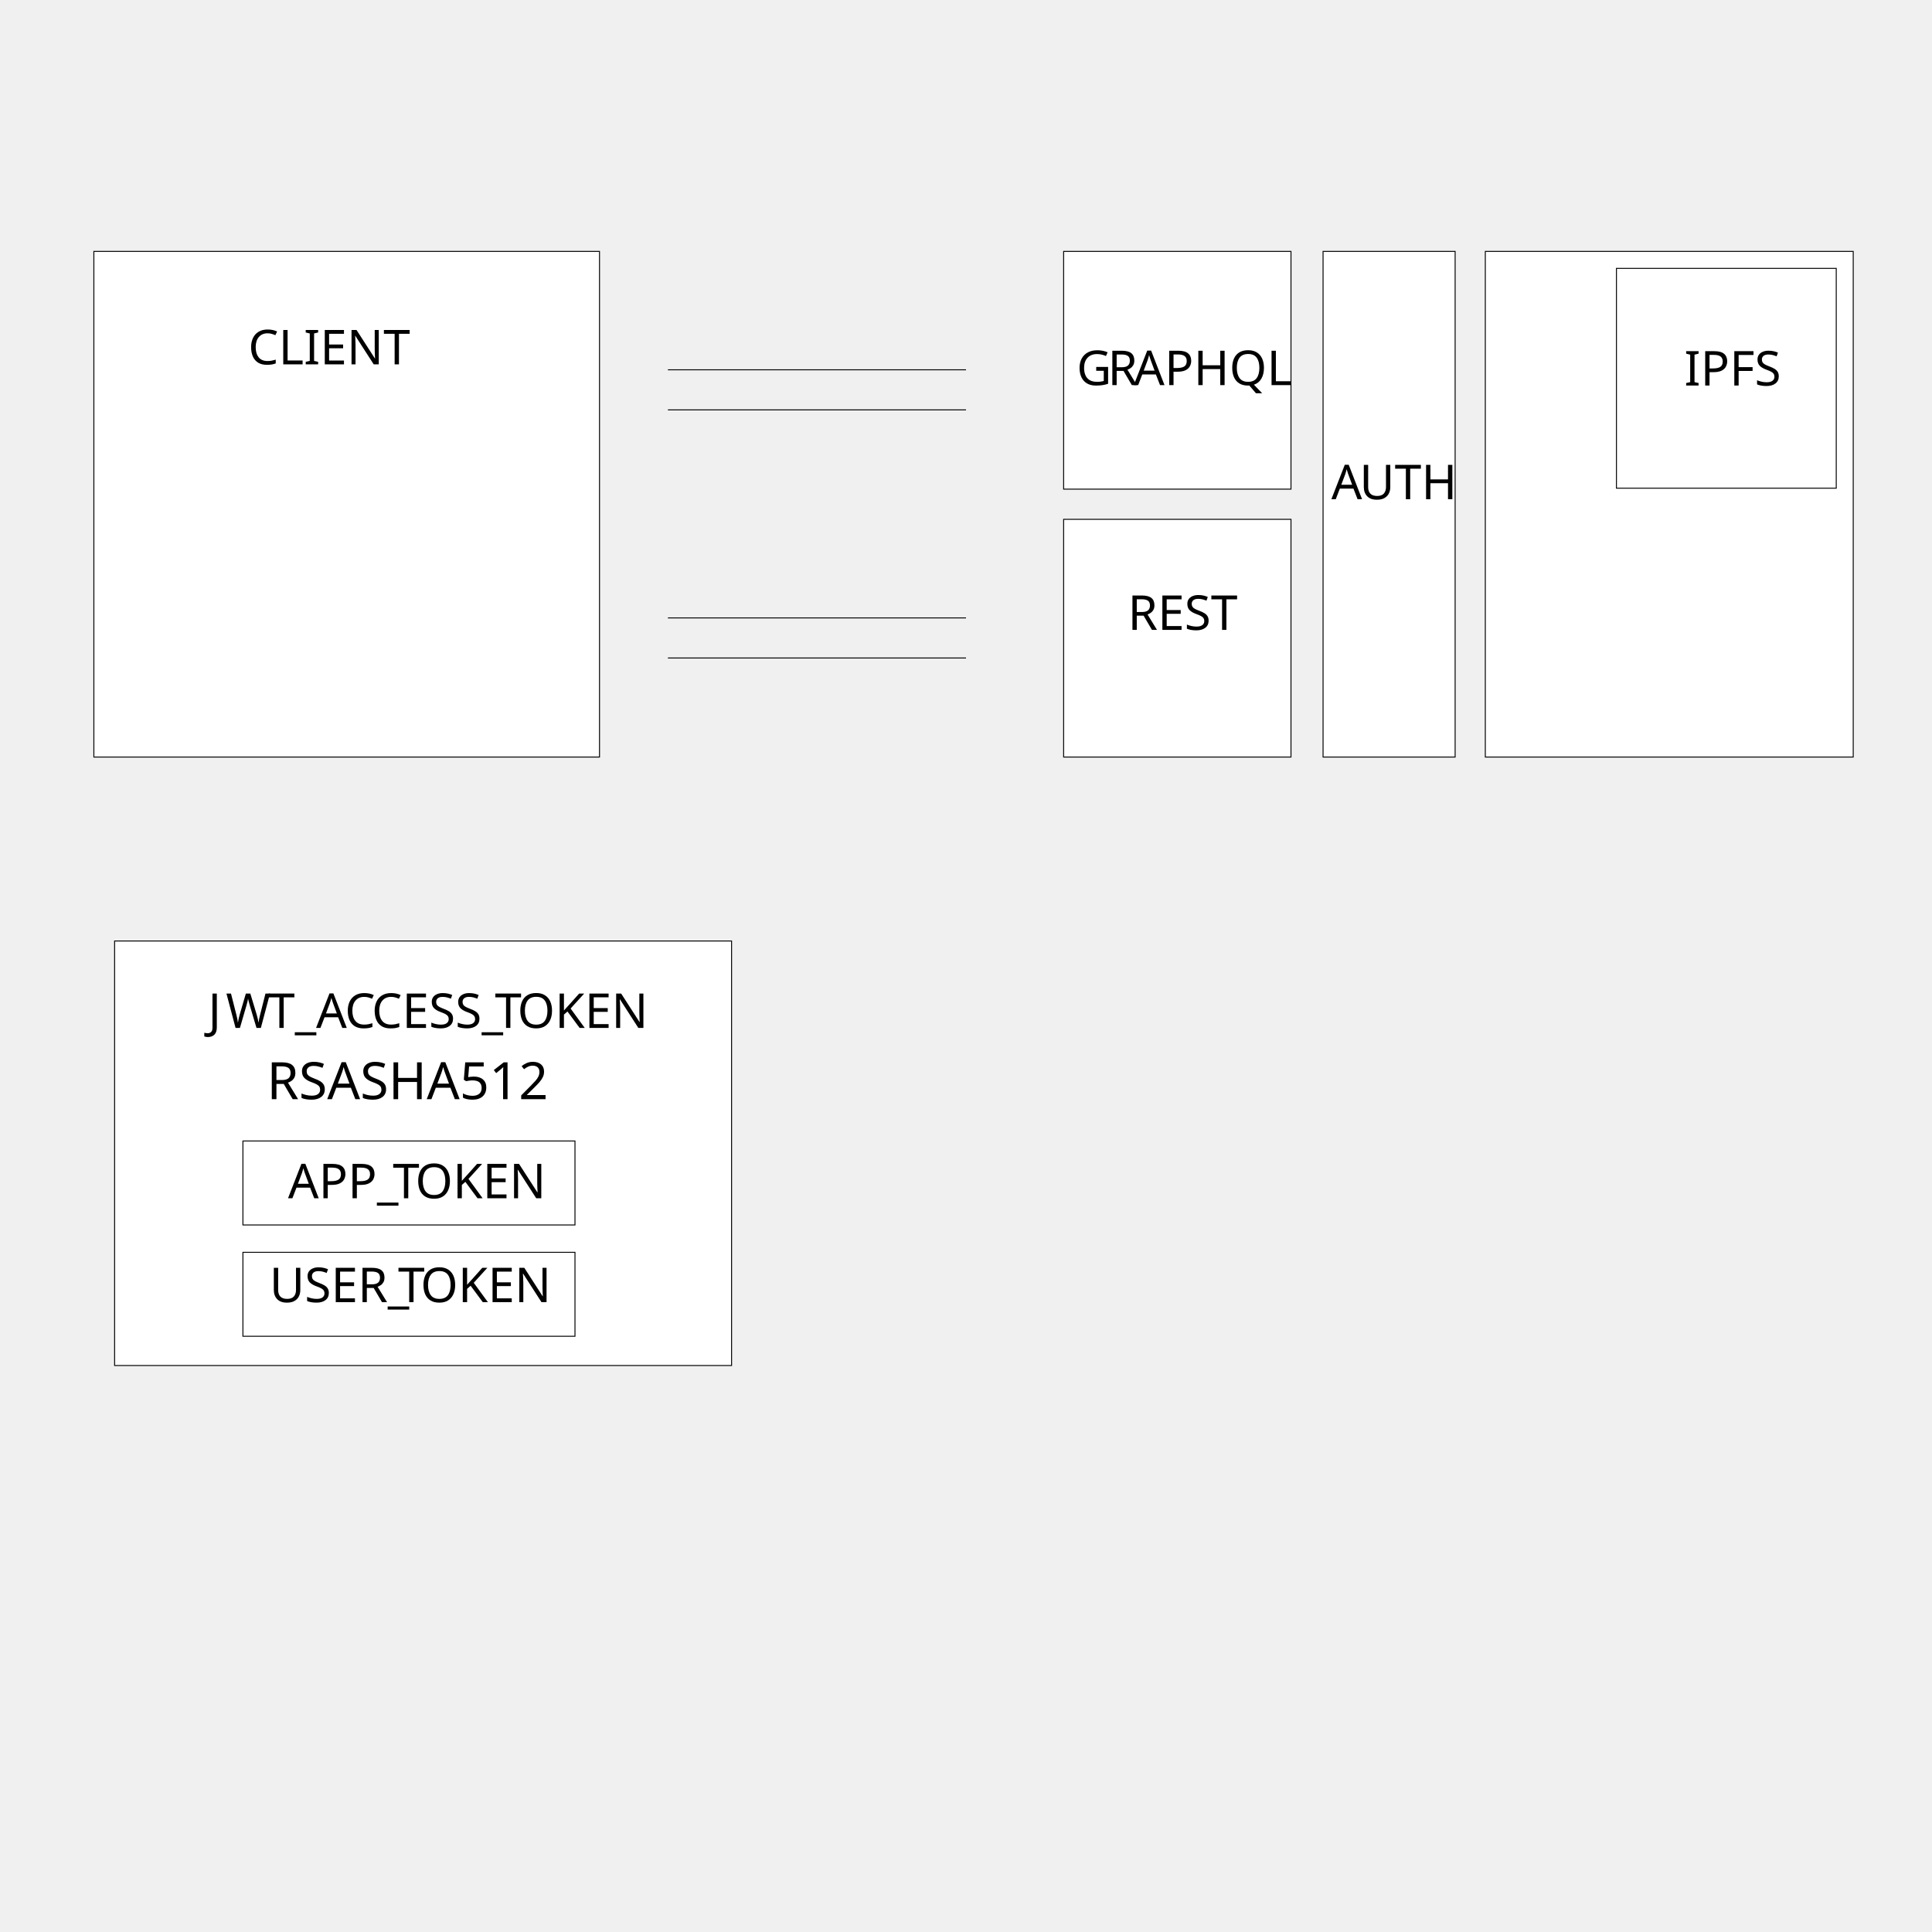
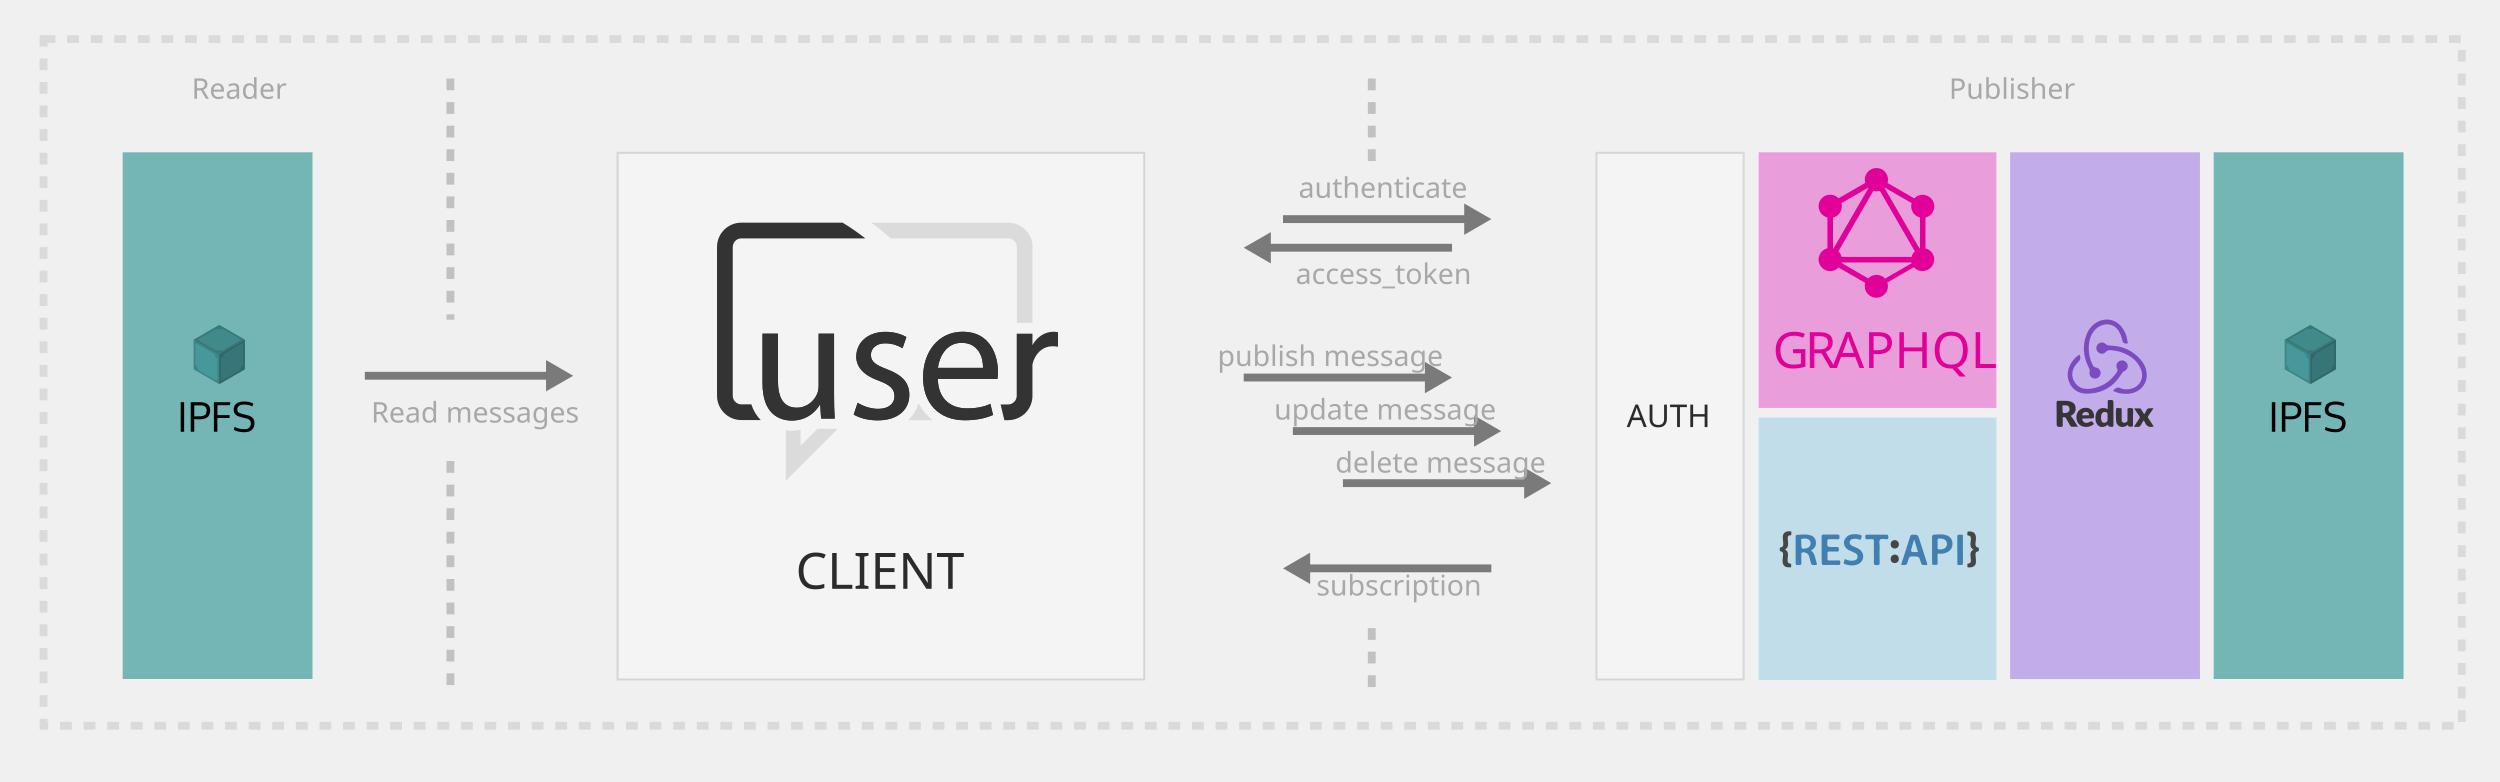
- <svg xmlns="http://www.w3.org/2000/svg" version="1.1" id="Layer_1" x="0px" y="0px" width="2048px" height="2048px" viewBox="0 0 2048 2048" style="enable-background:new 0 0 2048 2048;" xml:space="preserve">
-   <g>
-     <rect x="121.5" y="997.5" style="fill:#FFFFFF;" width="654" height="450" />
-     <path d="M775,998v449H122V998H775 M776,997H121v451h655V997L776,997z" />
-   </g>
-   <g>
-     <rect x="257.5" y="1327.5" style="fill:#FFFFFF;" width="352" height="89" />
-     <path d="M609,1328v88H258v-88H609 M610,1327H257v90h353V1327L610,1327z" />
-   </g>
-   <g>
-     <rect x="257.5" y="1209.5" style="fill:#FFFFFF;" width="352" height="89" />
-     <path d="M609,1210v88H258v-88H609 M610,1209H257v90h353V1209L610,1209z" />
-   </g>
-   <g>
-     <rect x="1574.5" y="266.5" style="fill:#FFFFFF;" width="390" height="536" />
-     <path d="M1964,267v535h-389V267H1964 M1965,266h-391v537h391V266L1965,266z" />
-   </g>
-   <g>
-     <rect x="1402.5" y="266.5" style="fill:#FFFFFF;" width="140" height="536" />
-     <path d="M1542,267v535h-139V267H1542 M1543,266h-141v537h141V266L1543,266z" />
-   </g>
-   <g>
-     <rect x="99.5" y="266.5" style="fill:#FFFFFF;" width="536" height="536" />
-     <path d="M635,267v535H100V267H635 M636,266H99v537h537V266L636,266z" />
-   </g>
-   <g>
-     <rect x="1713.5" y="284.5" style="fill:#FFFFFF;" width="233" height="233" />
-     <path d="M1946,285v232h-232V285H1946 M1947,284h-234v234h234V284L1947,284z" />
-   </g>
-   <rect x="1768.6" y="372.5" style="fill:none;" width="122.9" height="57.1" />
-   <text transform="matrix(1 0 0 1 1785.35 408.6801)" style="font-family:'MyriadPro-Regular'; font-size:51px;">IPFS</text>
-   <g>
-     <rect x="1127.5" y="550.5" style="fill:#FFFFFF;" width="241" height="252" />
-     <path d="M1368,551v251h-240V551H1368 M1369,550h-242v253h242V550L1369,550z" />
-   </g>
-   <g>
-     <rect x="1127.5" y="266.5" style="fill:#FFFFFF;" width="241" height="252" />
-     <path d="M1368,267v251h-240V267H1368 M1369,266h-242v253h242V266L1369,266z" />
-   </g>
-   <rect x="1185.6" y="631.5" style="fill:none;" width="122.9" height="57.1" />
-   <text transform="matrix(1 0 0 1 1195.491 667.6801)" style="font-family:'MyriadPro-Regular'; font-size:51px;">REST</text>
-   <rect x="179.9" y="1344.1" style="fill:none;" width="493.1" height="94.5" />
-   <text transform="matrix(1 0 0 1 285.6816 1380.343)">
-     <tspan x="0" y="0" style="font-family:'MyriadPro-Regular'; font-size:51px;">USER_</tspan>
-     <tspan x="136.2" y="0" style="font-family:'MyriadPro-Regular'; font-size:51px; letter-spacing:-1;">T</tspan>
-     <tspan x="160.1" y="0" style="font-family:'MyriadPro-Regular'; font-size:51px;">OKEN</tspan>
-   </text>
-   <rect x="257" y="1234" style="fill:none;" width="353" height="79" />
-   <text transform="matrix(1 0 0 1 305.3125 1270.209)">
-     <tspan x="0" y="0" style="font-family:'MyriadPro-Regular'; font-size:51px;">APP_</tspan>
-     <tspan x="111" y="0" style="font-family:'MyriadPro-Regular'; font-size:51px; letter-spacing:-1;">T</tspan>
-     <tspan x="134.9" y="0" style="font-family:'MyriadPro-Regular'; font-size:51px;">OKEN</tspan>
-   </text>
-   <text transform="matrix(1 0 0 1 282.8027 1165.17)" style="font-family:'MyriadPro-Regular'; font-size:54.693px;">RSASHA512</text>
-   <rect x="195.5" y="1053.4" style="fill:none;" width="499.5" height="60.6" />
-   <text transform="matrix(1 0 0 1 220.5479 1089.623)">
-     <tspan x="0" y="0" style="font-family:'MyriadPro-Regular'; font-size:51px;">J</tspan>
-     <tspan x="18.9" y="0" style="font-family:'MyriadPro-Regular'; font-size:51px; letter-spacing:1;">W</tspan>
-     <tspan x="63.7" y="0" style="font-family:'MyriadPro-Regular'; font-size:51px;">T_</tspan>
-     <tspan x="114.5" y="0" style="font-family:'MyriadPro-Regular'; font-size:51px;">A</tspan>
-     <tspan x="145" y="0" style="font-family:'MyriadPro-Regular'; font-size:51px; letter-spacing:-1;">C</tspan>
-     <tspan x="173.5" y="0" style="font-family:'MyriadPro-Regular'; font-size:51px;">CESS_</tspan>
-     <tspan x="304" y="0" style="font-family:'MyriadPro-Regular'; font-size:51px; letter-spacing:-1;">T</tspan>
-     <tspan x="327.9" y="0" style="font-family:'MyriadPro-Regular'; font-size:51px;">OKEN</tspan>
-   </text>
-   <rect x="1137" y="372" style="fill:none;" width="220" height="84" />
-   <text transform="matrix(1 0 0 1 1141.278 408.2094)">
-     <tspan x="0" y="0" style="font-family:'MyriadPro-Regular'; font-size:51px;">G</tspan>
-     <tspan x="32.9" y="0" style="font-family:'MyriadPro-Regular'; font-size:51px;">R</tspan>
-     <tspan x="60.6" y="0" style="font-family:'MyriadPro-Regular'; font-size:51px;">APHQL</tspan>
-   </text>
-   <rect x="1362" y="493" style="fill:none;" width="220" height="84" />
-   <text transform="matrix(1 0 0 1 1411.311 529.2094)">
-     <tspan x="0" y="0" style="font-family:'MyriadPro-Regular'; font-size:51px; letter-spacing:-1;">A</tspan>
-     <tspan x="29.8" y="0" style="font-family:'MyriadPro-Regular'; font-size:51px;">UTH</tspan>
-   </text>
-   <rect x="228" y="350" style="fill:none;" width="220" height="84" />
-   <text transform="matrix(1 0 0 1 263.0826 386.2094)" style="font-family:'MyriadPro-Regular'; font-size:51px;">CLIENT</text>
-   <line style="fill:none;stroke:#000000;stroke-miterlimit:10;" x1="708" y1="392" x2="1024" y2="392" />
-   <line style="fill:none;stroke:#000000;stroke-miterlimit:10;" x1="708" y1="434.5" x2="1024" y2="434.5" />
-   <line style="fill:none;stroke:#000000;stroke-miterlimit:10;" x1="708" y1="655" x2="1024" y2="655" />
-   <line style="fill:none;stroke:#000000;stroke-miterlimit:10;" x1="708" y1="697.5" x2="1024" y2="697.5" />
+ <svg xmlns="http://www.w3.org/2000/svg" version="1.1" id="Layer_1" x="0px" y="0px" width="2544.2px" height="794.9px" viewBox="0 0 2544.2 794.9" style="enable-background:new 0 0 2544.2 794.9;" xml:space="preserve">
+   <style type="text/css">
+ 	.st0{fill:#F4F4F4;stroke:#D6D6D6;stroke-miterlimit:10;}
+ 	.st1{fill:none;}
+ 	.st2{fill:#2B2B2B;}
+ 	.st3{font-family:'MyriadPro-Regular';}
+ 	.st4{font-size:32px;}
+ 	.st5{font-size:51px;}
+ 	.st6{fill:none;stroke:#7A7A7A;stroke-width:8;stroke-miterlimit:10;}
+ 	.st7{fill:#7A7A7A;}
+ 	.st8{fill:#A8A8A8;}
+ 	.st9{font-size:29px;}
+ 	.st10{fill:none;stroke:#DBDAD9;stroke-width:8;stroke-miterlimit:10;stroke-dasharray:12;}
+ 	.st11{fill:#EA9DDB;}
+ 	.st12{fill:#E10098;}
+ 	.st13{fill:#C1DDEA;}
+ 	.st14{fill:#417FB1;}
+ 	.st15{fill:#464547;}
+ 	.st16{fill:#74B5B5;}
+ 	.st17{fill:#418A8B;}
+ 	.st18{fill:#4A9EA0;}
+ 	.st19{fill-opacity:0.251;}
+ 	.st20{fill-opacity:3.921600e-02;}
+ 	.st21{fill-opacity:0.13;}
+ 	.st22{fill:#C3ACEA;}
+ 	.st23{fill:#353535;}
+ 	.st24{fill:#7D4BC1;}
+ 	.st25{fill:none;stroke:#C1C1C1;stroke-width:8;stroke-miterlimit:10;stroke-dasharray:12;}
+ 	.st26{fill:#333333;}
+ 	.st27{fill:#DBDBDB;}
+ </style>
+   <g>
+     <rect x="1624.7" y="155.5" class="st0" width="149.7" height="536" />
+     <path class="st0" d="M1773.9,156v535h-148.7V156H1773.9 M1775,155h-150.8v537H1775V155L1775,155z" />
+   </g>
+   <g>
+     <rect x="628.5" y="155.5" class="st0" width="536" height="536" />
+     <path class="st0" d="M1164,156v535H629V156H1164 M1165,155H628v537h537V155L1165,155z" />
+   </g>
+   <rect x="2267.6" y="261.5" class="st1" width="122.9" height="57.1" />
+   <rect x="1799.7" y="261" class="st1" width="220" height="84" />
+   <rect x="1861" y="382" class="st1" width="220" height="84" />
+   <g>
+     <text transform="matrix(1 0 0 1 1655.444 434.632)" class="st2 st3 st4">AUTH</text>
+   </g>
+   <rect x="757" y="239" class="st1" width="220" height="84" />
+   <text transform="matrix(1 0 0 1 809.6843 599.2175)" class="st2 st3 st5">CLIENT</text>
+   <g>
+     <g>
+       <line class="st6" x1="1328.7" y1="578.4" x2="1517.7" y2="578.4" />
+       <g>
+         <polygon class="st7" points="1333.3,594.3 1305.7,578.4 1333.3,562.4    " />
+       </g>
+     </g>
+   </g>
+   <rect x="1291" y="585.4" class="st1" width="246.7" height="32.6" />
+   <text transform="matrix(1 0 0 1 1339.58 606.0137)" class="st8 st3 st9">subscription</text>
+   <g>
+     <g>
+       <line class="st6" x1="560.4" y1="382.4" x2="371.3" y2="382.4" />
+       <g>
+         <polygon class="st7" points="555.7,366.4 583.3,382.4 555.7,398.3    " />
+       </g>
+     </g>
+   </g>
+   <rect x="346.6" y="409.4" class="st1" width="246.7" height="32.6" />
+   <text transform="matrix(1 0 0 1 377.7368 430.0138)" class="st8 st3 st9">Read messages</text>
+   <g>
+     <g>
+       <line class="st6" x1="1494.8" y1="223" x2="1305.7" y2="223" />
+       <g>
+         <polygon class="st7" points="1490.1,207.1 1517.7,223 1490.1,239    " />
+       </g>
+     </g>
+   </g>
+   <g>
+     <g>
+       <line class="st6" x1="1288.7" y1="252.1" x2="1477.7" y2="252.1" />
+       <g>
+         <polygon class="st7" points="1293.3,268.1 1265.7,252.1 1293.3,236.2    " />
+       </g>
+     </g>
+   </g>
+   <rect x="1276" y="268.4" class="st1" width="246.7" height="32.6" />
+   <text transform="matrix(1 0 0 1 1318.533 289.0138)" class="st8 st3 st9">access_token</text>
+   <rect x="1275" y="180.7" class="st1" width="246.7" height="32.6" />
+   <text transform="matrix(1 0 0 1 1321.506 201.3039)" class="st8 st3 st9">authenticate</text>
+   <rect x="1634" y="80" class="st1" width="812" height="32.6" />
+   <text transform="matrix(1 0 0 1 1983.447 100.5438)" class="st8 st3 st9">Publisher</text>
+   <rect x="113.9" y="80" class="st1" width="246.7" height="32.6" />
+   <text transform="matrix(1 0 0 1 195.0268 100.5443)" class="st8 st3 st9">Reader</text>
+   <g>
+     <g>
+       <line class="st6" x1="1454.8" y1="384.2" x2="1265.7" y2="384.2" />
+       <g>
+         <polygon class="st7" points="1450.1,368.3 1477.7,384.2 1450.1,400.2    " />
+       </g>
+     </g>
+   </g>
+   <rect x="1217" y="351.9" class="st1" width="246.7" height="32.6" />
+   <text transform="matrix(1 0 0 1 1239.016 372.4704)" class="st8 st3 st9">publish message</text>
+   <g>
+     <g>
+       <line class="st6" x1="1504.8" y1="438.7" x2="1315.7" y2="438.7" />
+       <g>
+         <polygon class="st7" points="1500.1,422.7 1527.7,438.7 1500.1,454.6    " />
+       </g>
+     </g>
+   </g>
+   <rect x="1273" y="406.3" class="st1" width="246.7" height="32.6" />
+   <text transform="matrix(1 0 0 1 1296.64 426.927)" class="st8 st3 st9">update message</text>
+   <g>
+     <g>
+       <line class="st6" x1="1555.8" y1="491.7" x2="1366.7" y2="491.7" />
+       <g>
+         <polygon class="st7" points="1551.1,475.8 1578.7,491.7 1551.1,507.7    " />
+       </g>
+     </g>
+   </g>
+   <rect x="1330" y="460.4" class="st1" width="246.7" height="32.6" />
+   <text transform="matrix(1 0 0 1 1358.918 480.9753)" class="st8 st3 st9">delete message</text>
+   <rect x="44.3" y="39.8" class="st10" width="2461" height="698.8" />
+   <g>
+     <g>
+       <rect x="1790.2" y="155.6" class="st11" width="241" height="259" />
+       <path class="st11" d="M2030.7,156.1v258h-240v-258H2030.7 M2031.7,155h-242v260.1h242V155L2031.7,155z" />
+     </g>
+     <text transform="matrix(1 0 0 1 1803.981 374.5259)" class="st12 st3 st5">G</text>
+     <text transform="matrix(1 0 0 1 1836.881 374.5259)" class="st12 st3 st5">R</text>
+     <text transform="matrix(1 0 0 1 1864.581 374.5259)" class="st12 st3 st5">APHQL</text>
+     <path class="st12" d="M1962.6,254c-1-0.6-2-1-3.1-1.2v-31.4c1.1-0.3,2.1-0.7,3.1-1.2c5.6-3.3,7.6-10.5,4.3-16.1   c-3.3-5.6-10.5-7.6-16.1-4.3c-1,0.6-1.9,1.3-2.7,2.1l-27.2-15.7c0.3-1.1,0.5-2.2,0.5-3.4c0-6.5-5.3-11.8-11.8-11.8   s-11.8,5.3-11.8,11.8c0,1.2,0.2,2.3,0.5,3.3l-27.2,15.7c-0.8-0.8-1.6-1.5-2.7-2.1c-5.6-3.2-12.9-1.3-16.1,4.3s-1.3,12.9,4.3,16.1   c1,0.6,2.1,1,3.1,1.2v31.4c-1.1,0.3-2.1,0.7-3.1,1.2c-5.6,3.3-7.6,10.5-4.3,16.1s10.4,7.6,16.1,4.3c1-0.6,1.9-1.3,2.6-2.1   l27.2,15.7c-0.3,1.1-0.5,2.2-0.5,3.3c0,6.5,5.3,11.8,11.8,11.8s11.8-5.3,11.8-11.8c0-1.3-0.2-2.5-0.6-3.7l27-15.6   c0.8,0.9,1.8,1.7,2.9,2.4c5.6,3.2,12.9,1.3,16.1-4.3C1970.2,264.5,1968.2,257.3,1962.6,254z M1874.2,261.5   c-0.3-1.1-0.7-2.1-1.2-3.1c-0.6-1-1.3-1.9-2.1-2.6l35.6-61.6c1,0.3,2.1,0.5,3.3,0.5c1.1,0,2.2-0.2,3.3-0.5l35.6,61.6   c-0.8,0.8-1.5,1.6-2.1,2.6c-0.6,1-1,2-1.2,3.1H1874.2z M1945.4,206.7c-0.8,3-0.5,6.2,1.1,9.1c1.7,2.9,4.4,4.8,7.4,5.5v31.4   c-0.2,0-0.3,0.1-0.5,0.1l-35.6-61.6c0.1-0.1,0.2-0.2,0.3-0.3L1945.4,206.7z M1901.2,191c0.1,0.1,0.2,0.2,0.3,0.3l-35.6,61.6   c-0.2,0-0.3-0.1-0.5-0.1v-31.4c3-0.7,5.7-2.7,7.4-5.5c1.7-2.9,2-6.2,1.1-9.1L1901.2,191z M1918.4,283.5c-2.2-2.4-5.3-3.8-8.7-3.8   c-3.3,0-6.3,1.4-8.5,3.6l-27.2-15.7c0-0.2,0.1-0.3,0.1-0.5h71.1c0.1,0.3,0.1,0.5,0.2,0.8L1918.4,283.5z" />
+   </g>
+   <g>
+     <g>
+       <rect x="1790.2" y="425.5" class="st13" width="241" height="266" />
+       <path class="st13" d="M2030.7,426v265h-240V426H2030.7 M2031.7,425h-242V692h242V425L2031.7,425z" />
+     </g>
+     <g id="MI9Dye_1_">
+       <g>
+         <path class="st14" d="M1843.1,560.5c2.3,1.3,3.2,3.5,3.9,5.8c0.7,2.3,1.1,4.8,1.9,7.1c0.4,1.4,0,1.5-1.2,1.6     c-4.2,0.2-4.2,0.2-5.3-3.8c-0.5-1.9-0.9-3.8-1.5-5.6c-0.9-2.6-4.3-4.1-6.9-3.3c-1,0.3-0.8,1-0.8,1.6c0,3-0.2,5.9,0,8.9     c0.2,2.2-1,2.4-2.6,2.2c-1.4-0.2-3.3,0.9-3.2-2c0.1-8.9,0.1-17.7,0-26.6c0-1.1,0-2.1,1.5-2.1c4.1-0.2,8.2-0.8,12.3,0.1     c3.5,0.8,6.1,2.6,6.7,6.3c0.7,3.8-0.6,6.8-3.9,8.9c-0.3,0.2-0.6,0.4-0.8,0.6C1843.3,560.2,1843.3,560.3,1843.1,560.5z      M1833.1,553.2c0,5.4,0.6,5.9,5.2,4.8c3.2-0.8,4.7-3,4.2-6.1c-0.5-2.8-3-4.1-7.5-3.8c-3.6,0.3-1.3,3-2,4.6     C1833.1,552.8,1833.1,553,1833.1,553.2z" />
+         <path class="st14" d="M1934.7,574.8c2.1-6.7,4.3-13.3,6.4-19.9c0.9-3,1.9-5.9,2.8-8.9c0.4-1.3,0.9-1.9,2.4-1.9     c5.4,0,5.4-0.1,7.1,5.1c2.6,7.9,5.1,15.9,7.7,23.8c0.6,1.7,0.3,2.2-1.5,2.1c-3.9-0.1-3.9,0-5.1-3.7c-1.6-5.1-1.6-5.1-7.1-5.1     c-4.4,0-4.4,0-5.6,4.3C1940.4,575.4,1940.4,575.4,1934.7,574.8z M1948,549c-0.8,2.6-1.3,4.5-1.9,6.4c-2.1,6.7-2.1,6.7,5,6.4     c0.2,0,0.4-0.1,0.8-0.2C1950.6,557.6,1949.4,553.7,1948,549z" />
+         <path class="st14" d="M1853.8,559.6c0-4.6,0-9.1,0-13.7c0-1.4,0.4-1.9,1.9-1.9c4.8,0.1,9.6,0.1,14.4,0c2-0.1,1.8,1.1,1.9,2.4     c0,1.4,0.1,2.5-1.9,2.4c-2.9-0.2-5.7,0-8.6-0.1c-1.3,0-1.7,0.4-1.8,1.7c-0.4,6.3-0.4,6.3,6,6.3c1,0,2,0.1,3,0     c2.4-0.4,2.9,0.7,2.7,2.8c-0.1,1.5-0.6,1.9-1.9,1.8c-2.6-0.1-5.2,0-7.8,0c-1.3,0-2,0.2-1.9,1.8c0.1,1.8,0.1,3.7,0,5.6     c-0.1,1.3,0.5,1.8,1.8,1.7c3.1-0.1,6.2,0.1,9.4-0.1c2.1-0.1,1.8,1.2,1.8,2.4c0,1.4,0.1,2.4-1.9,2.3c-5-0.2-10-0.1-14.9,0     c-1.6,0-2-0.5-2-2C1853.8,568.5,1853.8,564.1,1853.8,559.6z" />
+         <path class="st14" d="M1966.2,559.5c0-4.3,0.1-8.6,0-12.9c0-1.7,0.4-2.4,2.2-2.5c3.9-0.2,7.7-0.7,11.5,0.3c4.4,1.2,6.8,4,7.1,8.1     c0.3,4.5-1.8,8-5.8,9.7c-2.4,1.1-5,1.5-7.6,1.2c-1.6-0.1-1.8,0.3-1.8,1.7c0.1,2.5-0.1,5.1,0.1,7.6c0.1,1.5-0.2,2.3-2,2.2     c-4.4-0.2-3.5,0.4-3.6-3.6C1966.1,567.4,1966.2,563.5,1966.2,559.5z M1974.3,548.1c-2.2-0.6-2.7,0.7-2.5,3.1c0.2,2.1,0,4.2,0,6.3     c0,0.8,0,1.6,1.1,1.6c2.7,0.2,5.3,0.1,7.2-2.1c1.5-1.8,1.7-3.9,0.7-5.9C1979.6,548.6,1977.3,548.1,1974.3,548.1z" />
+         <path class="st14" d="M1888,543.6c1.1-0.1,2.6,0.2,4,0.5c2.9,0.7,2.9,0.8,2.1,3.7c-0.4,1.5-0.9,1.9-2.4,1.2     c-1.8-0.8-3.8-0.9-5.7-0.6c-1.8,0.3-3.3,1.1-3.6,3c-0.4,2,0.8,3.1,2.4,4c2.4,1.3,5,1.9,7.3,3.5c3.8,2.6,5.1,7.1,3.2,11.1     c-1.3,2.7-3.7,4.1-6.4,4.9c-3.7,1-7.3,0.5-11-0.6c-3-1-1-2.8-0.8-4.3c0.3-2,1.5-0.5,2.2-0.3c2.4,0.9,4.9,1.2,7.5,0.7     c1.8-0.3,3.1-1.2,3.5-3.1c0.4-1.9-0.4-3.4-2-4.3c-2.3-1.2-4.8-2.1-7.1-3.3c-5.1-2.9-6.2-8.8-2.4-12.8     C1881.1,544.3,1884.2,543.5,1888,543.6z" />
+         <path class="st14" d="M1907,561.9c0-3.6-0.1-7.2,0-10.9c0.1-2-0.6-2.5-2.4-2.3c-1.2,0.1-2.5-0.1-3.8,0.1     c-2.2,0.3-2.7-0.7-2.6-2.7c0.1-1.5,0.3-2,2-2c6.5,0.1,13,0.1,19.5,0c1.9,0,2,0.8,2,2.2c0,1.4,0.2,2.6-2,2.5c-2.2-0.1-5-1-6.3,0.4     c-1.5,1.5-0.5,4.3-0.5,6.6c-0.1,5.6-0.2,11.1,0,16.7c0.1,2.5-0.9,2.7-2.9,2.6c-1.8-0.1-3.2,0.2-3-2.5     C1907.2,569,1907,565.4,1907,561.9z" />
+         <path class="st15" d="M2008.3,559.1c-2.8-1.1-3.1-3.5-3-6c0.1-1.3,0.3-2.5,0.4-3.8c0.1-2.1,0.2-4-2.8-4.4c-1.5-0.2-0.5-2-0.7-3     c-0.2-1,0.6-0.9,1.3-1c4.9-0.4,7.5,2,7.4,6.9c0,1.8-0.3,3.7-0.5,5.5c-0.1,1.8,0.2,3.5,2.3,3.8c1.3,0.2,1.2,1,1.1,1.8     c-0.1,0.8,0.5,2-0.9,2.2c-2.5,0.5-2.6,2.3-2.4,4.2c0.2,2,0.4,4,0.4,6c0.2,5.3-4,6.4-7.9,6.1c-1.1-0.1-0.9-0.9-0.8-1.5     c0.2-0.8-0.8-2.2,0.9-2.4c2.6-0.3,2.8-2,2.6-4c-0.1-1.1-0.2-2.2-0.3-3.3C2005,562.7,2005.5,561.4,2008.3,559.1z" />
+         <path class="st15" d="M1816.5,559.2c2.9,1.5,3.3,3.8,3.1,6.2c-0.1,1.5-0.4,3-0.4,4.5c-0.1,1.8,0.2,3.4,2.5,3.6     c1.9,0.3,0.9,1.8,1.1,2.8c0.3,1.4-0.9,1.1-1.7,1.1c-4.9,0.1-7.2-2.1-7-7c0-1.5,0.2-3,0.4-4.5c0.3-2.2,0.4-4.3-2.5-4.9     c-1.3-0.3-0.6-1.5-0.7-2.4c-0.1-0.8-0.1-1.4,1.1-1.6c2.2-0.3,2.5-2,2.4-3.8c-0.2-2.2-0.4-4.4-0.5-6.6c0-4.9,3.9-6.3,7.9-5.9     c1.4,0.1,0.7,1.3,0.7,2c0,0.7,0.7,2-1,2.1c-2.2,0-2.6,1.5-2.6,3.3c0.1,1.5,0.3,3,0.4,4.5C1819.8,555.4,1819.4,557.7,1816.5,559.2     z" />
+         <path class="st14" d="M1991.9,559.6c0-4.5,0.1-8.9,0-13.4c0-1.6,0.4-2.2,2.1-2.1c4.4,0.2,3.6-0.5,3.6,3.6     c0.1,8.4-0.1,16.8,0.1,25.2c0,2.3-1.1,2.2-2.6,2.1c-1.4-0.1-3.3,0.8-3.2-2C1992.1,568.5,1991.9,564,1991.9,559.6z" />
+         <path class="st15" d="M1924.1,553.7c0.1-2.5,2-4.2,4.5-4c2.3,0.2,3.9,2,3.9,4.4c-0.1,2.5-1.9,4.2-4.4,4.1     C1925.6,558.1,1924,556.3,1924.1,553.7z" />
+         <path class="st15" d="M1928.2,573c-2.6,0-4.2-1.7-4.1-4.3c0-2.5,1.9-4.3,4.3-4.3c2.4,0.1,4.1,2,4,4.5     C1932.4,571.4,1930.7,573,1928.2,573z" />
+       </g>
+     </g>
+   </g>
+   <g>
+     <g>
+       <g>
+         <rect x="2253.3" y="156.2" class="st16" width="192.3" height="533.7" />
+         <path class="st16" d="M2445.2,157.3v531.4h-191.5V157.3H2445.2 M2446,155h-193.2v536H2446V155L2446,155z" />
+       </g>
+     </g>
+     <g>
+       <g transform="translate(-50.017 -515.51)">
+         <path class="st17" d="M2375.1,891.4l26.1,15.1l26.1-15.1v-30.2l-26.1-15.1l-26.1,15.1V891.4z" />
+         <path class="st18" d="M2398.6,849.8l-18.9,10.9c0,0.3,0,0.7,0,1l18.9,10.9c1.6-1.2,3.8-1.2,5.4,0l18.9-10.9c0-0.3,0-0.7,0-1     l-18.9-10.9C2402.3,851,2400.2,851,2398.6,849.8L2398.6,849.8z M2424.7,864.8l-19,11.1c0.2,2-0.9,3.9-2.7,4.7l0,21.7     c0.3,0.1,0.6,0.3,0.9,0.5l18.9-10.9c-0.2-2,0.9-3.9,2.7-4.7v-21.9C2425.2,865.1,2425,865,2424.7,864.8L2424.7,864.8z      M2377.8,864.9c-0.3,0.2-0.6,0.4-0.9,0.5v21.9c1.8,0.8,2.9,2.7,2.7,4.7l18.9,10.9c0.3-0.2,0.6-0.4,0.9-0.5v-21.9     c-1.8-0.8-2.9-2.7-2.7-4.7L2377.8,864.9L2377.8,864.9z" />
+       </g>
+       <g transform="translate(0 -196.66)">
+         <path class="st19" d="M2351.2,587.6l26.1-15.1v-30.2l-26.1,15.1V587.6z" />
+         <path class="st20" d="M2351.2,587.6v-30.2l-26.1-15.1v30.2L2351.2,587.6z" />
+         <path class="st21" d="M2325.1,542.4l26.1,15.1l26.1-15.1l-26.1-15.1C2351.2,527.3,2325.1,542.4,2325.1,542.4z" />
+       </g>
+       <g transform="translate(-933.71 -584.21)">
+         <g>
+           <path d="M3249.2,993.5h-3.5v30.1h3.5V993.5z" />
+           <path d="M3264.7,1007.9c-1.4,0-5.2,0-5.2,0v-11.2h6.2c3.7,0,6.4,1.4,6.4,5C3272.1,1004.7,3271.6,1007.9,3264.7,1007.9z       M3259.5,1023.6v-12.9c1.5,0.1,3.7,0.3,4.9,0.3c8.9,0,11.3-3.8,11.3-9.4c0-5.8-4.4-8.1-10.1-8.1h-9.7v30.1H3259.5z" />
+           <path d="M3295.5,1006.7h-12.4v-10.1h12.8l0.3-3.1h-16.7v30.1h3.5v-14h12.4V1006.7L3295.5,1006.7z" />
+           <path d="M3300.5,1018.7c2.7,1.3,6.1,2.3,10,2.3c4.3,0,6.6-1.9,6.6-6c0-2.4-1-4.1-4.8-5l-5.9-1.5c-4.2-1-6.8-3.3-6.8-7.3      c0-5.9,4.4-8.4,11-8.4c3.7,0,7,0.9,9,2.2l-1,2.8c-1.6-0.9-4.8-1.9-8-1.9c-4.8,0-7.3,1.6-7.3,5.1c0,2.3,1.6,3.6,4.5,4.3l5.6,1.4      c4.5,1.1,7.4,3.3,7.4,8.2c0,6.3-4.2,9.2-10.3,9.2c-5.2,0-9-1.4-10.8-2.5L3300.5,1018.7L3300.5,1018.7z" />
+         </g>
+       </g>
+     </g>
+   </g>
+   <g>
+     <g>
+       <g>
+         <rect x="125.2" y="156.2" class="st16" width="192.3" height="533.7" />
+         <path class="st16" d="M317.1,157.3v531.4H125.6V157.3H317.1 M317.9,155H124.8v536h193.2V155L317.9,155z" />
+       </g>
+     </g>
+     <g>
+       <g transform="translate(-50.017 -515.51)">
+         <path class="st17" d="M247.1,891.4l26.1,15.1l26.1-15.1v-30.2l-26.1-15.1l-26.1,15.1V891.4z" />
+         <path class="st18" d="M270.5,849.8l-18.9,10.9c0,0.3,0,0.7,0,1l18.9,10.9c1.6-1.2,3.8-1.2,5.4,0l18.9-10.9c0-0.3,0-0.7,0-1     l-18.9-10.9C274.2,851,272.1,851,270.5,849.8L270.5,849.8z M296.6,864.8l-19,11.1c0.2,2-0.9,3.9-2.7,4.7l0,21.7     c0.3,0.1,0.6,0.3,0.9,0.5l18.9-10.9c-0.2-2,0.9-3.9,2.7-4.7v-21.9C297.2,865.1,296.9,865,296.6,864.8L296.6,864.8z M249.7,864.9     c-0.3,0.2-0.6,0.4-0.9,0.5v21.9c1.8,0.8,2.9,2.7,2.7,4.7l18.9,10.9c0.3-0.2,0.6-0.4,0.9-0.5v-21.9c-1.8-0.8-2.9-2.7-2.7-4.7     L249.7,864.9L249.7,864.9z" />
+       </g>
+       <g transform="translate(0 -196.66)">
+         <path class="st19" d="M223.1,587.6l26.1-15.1v-30.2l-26.1,15.1V587.6z" />
+         <path class="st20" d="M223.1,587.6v-30.2L197,542.4v30.2L223.1,587.6z" />
+         <path class="st21" d="M197,542.4l26.1,15.1l26.1-15.1l-26.1-15.1C223.1,527.3,197,542.4,197,542.4z" />
+       </g>
+       <g transform="translate(-933.71 -584.21)">
+         <g>
+           <path d="M1121.1,993.5h-3.5v30.1h3.5V993.5z" />
+           <path d="M1136.6,1007.9c-1.4,0-5.2,0-5.2,0v-11.2h6.2c3.7,0,6.4,1.4,6.4,5C1144,1004.7,1143.5,1007.9,1136.6,1007.9z       M1131.4,1023.6v-12.9c1.5,0.1,3.7,0.3,4.9,0.3c8.9,0,11.3-3.8,11.3-9.4c0-5.8-4.4-8.1-10.1-8.1h-9.7v30.1H1131.4z" />
+           <path d="M1167.4,1006.7H1155v-10.1h12.8l0.3-3.1h-16.7v30.1h3.5v-14h12.4L1167.4,1006.7L1167.4,1006.7z" />
+           <path d="M1172.4,1018.7c2.7,1.3,6.1,2.3,10,2.3c4.3,0,6.6-1.9,6.6-6c0-2.4-1-4.1-4.8-5l-5.9-1.5c-4.2-1-6.8-3.3-6.8-7.3      c0-5.9,4.4-8.4,11-8.4c3.7,0,7,0.9,9,2.2l-1,2.8c-1.6-0.9-4.8-1.9-8-1.9c-4.8,0-7.3,1.6-7.3,5.1c0,2.3,1.6,3.6,4.5,4.3l5.6,1.4      c4.5,1.1,7.4,3.3,7.4,8.2c0,6.3-4.2,9.2-10.3,9.2c-5.2,0-9-1.4-10.8-2.5L1172.4,1018.7L1172.4,1018.7z" />
+         </g>
+       </g>
+     </g>
+   </g>
+   <g>
+     <g>
+       <rect x="2046.1" y="156.2" class="st22" width="192.3" height="533.7" />
+       <path class="st22" d="M2238,157.3v531.4h-191.5V157.3H2238 M2238.9,155h-193.2v536h193.2V155L2238.9,155z" />
+     </g>
+     <g id="QAdjX4.tif">
+       <g>
+         <path class="st23" d="M2107.3,423.2c3.1,3.2,4.7,7.2,7.4,11.1c-2.3,0-4.3,0.1-6.3,0c-0.9,0-1.4-0.8-1.8-1.5     c-1.2-2.1-2.4-4.2-3.6-6.3c-0.3-0.4-0.5-0.9-0.8-1.3c-0.7-0.8-1.6-0.8-2.5-0.6c-1.1,0.2-0.5,1.1-0.5,1.7c-0.1,2.2-0.1,4.5,0,6.7     c0,1.1-0.4,1.3-1.4,1.4c-4.8,0.1-4.8,0.1-4.8-4.7c0-6.6,0.1-13.2-0.1-19.8c0-1.8,0.5-2.1,2.1-2c2.4,0.1,4.7,0,7.1,0     c1.4,0,2.8,0.1,4.2,0.5c3.1,0.8,5.4,2.5,5.9,5.8c0.5,3.5-0.5,6.4-3.7,8.3C2108.1,422.7,2107.7,422.9,2107.3,423.2z M2099,416.2     c0,4.5,0,4.5,3.6,4c2.4-0.3,3.8-2.1,3.5-4.4c-0.2-2.5-2-3.6-5.9-3.3c-2.7,0.2-0.6,2.3-1.3,3.3C2099,415.9,2099,416,2099,416.2z" />
+         <path class="st23" d="M2145.3,432.1c-6.9,5.5-12.5,1-12.8-5.7c-0.1-1.5-0.1-2.9,0.3-4.4c1.3-6,6.2-8.3,12.2-5.7     c0-2.7,0-5.2,0-7.8c0-1,0.2-1.4,1.4-1.4c4.4-0.1,4.4-0.1,4.4,4.2c0,7.1,0,14.2,0,21.4c0,1.3-0.3,1.8-1.7,1.7     C2147.3,434.2,2145.5,434.7,2145.3,432.1z M2144.8,424.6c0-0.9-0.1-1.8,0-2.7c0.2-1.8-0.8-2.4-2.3-2.6c-1.8-0.3-3.1,0.5-3.8,2.2     c-0.7,2-0.7,4.1-0.2,6.2c0.4,2,1.5,2.7,3.4,2.5c2-0.3,2.9-1.3,2.9-3.3C2144.8,426.1,2144.8,425.3,2144.8,424.6z" />
+         <path class="st23" d="M2170.7,424.9c0,2.5-0.1,5,0,7.4c0.1,1.7-0.5,2.1-2,1.9c-1.2-0.1-2.6,0.4-3.1-1.4c-0.2-0.6-0.6-0.2-0.9,0     c-0.7,0.6-1.5,1-2.3,1.3c-4.5,1.5-8.6-1.1-8.9-5.9c-0.2-3.9-0.4-7.9,0-11.8c0.3-2.3,2.7-0.7,4.1-1c0.8-0.2,1.6-0.1,1.6,1.2     c-0.1,3.4,0,6.9,0,10.3c0,1.2,0,2.4,1.2,3c1.3,0.7,2.5,0.2,3.7-0.4c0.9-0.5,1-1.2,1-2.1c0-3.6,0-7.1,0-10.7     c0-1.1,0.3-1.4,1.4-1.4c4.4-0.1,4.4-0.1,4.4,4.2C2170.7,421.4,2170.7,423.2,2170.7,424.9z" />
+         <path class="st23" d="M2124.8,425.9c-1.6,0-3.2,0-4.8,0c-0.9,0-1.1,0.3-0.9,1.1c0.5,2.3,2.6,3.7,5.1,3.3c1.1-0.2,2.1-0.7,3-1.2     c1.9-1,2.5,0.6,3.3,1.6c0.9,1.2-0.5,1.5-1.1,1.9c-3.5,2.5-9.2,2.5-12.5,0.1c-3.2-2.3-4.6-7.2-3.3-11.4c1.4-4.4,5.8-6.9,10.6-6.2     c4.3,0.7,6.9,4,6.9,8.6c0,1.5-0.5,2.2-2.1,2.1C2127.7,425.8,2126.3,425.9,2124.8,425.9z M2122.5,422.6c0.4,0,0.8,0.1,1.1,0     c0.8-0.2,2,0.6,2.3-0.5c0.2-1.2-0.6-2.2-1.8-2.6c-1.6-0.6-3-0.4-4.2,0.9c-0.5,0.6-1.1,1.3-0.8,2c0.3,0.6,1.1,0.2,1.7,0.3     C2121.5,422.6,2122,422.6,2122.5,422.6z" />
+         <path class="st23" d="M2191.8,434c-4.7,1.4-7.5-0.2-9.1-4.4c-0.2-0.6-0.6-1.1-1.1-1.8c-0.9,1.5-1.9,2.9-2.7,4.5     c-0.8,1.7-2,2.3-3.8,2.1c-1-0.1-2.1,0-3.5,0c1.8-2.8,3.4-5.4,5.2-7.9c1-1.3,1-2.3,0-3.6c-1.7-2.2-3.1-4.6-4.9-7.3     c2.1,0,3.9,0,5.8,0c0.8,0,1.1,0.6,1.4,1.1c1,1.6,1.9,3.1,3,4.9c0.9-1.5,1.8-2.8,2.4-4.2c0.7-1.5,1.7-2,3.3-1.9     c1.1,0.1,2.3,0,3.8,0c-1.9,2.7-3.5,5.2-5.3,7.7c-0.6,0.9-0.6,1.5,0,2.3C2188.2,428.3,2190,431.1,2191.8,434z" />
+         <path class="st24" d="M2125.7,354.4c-0.1,6,1.3,11.6,4,17c0.7,1.4,1.5,2.3,3.3,2.6c3.5,0.7,5.3,3.6,4.6,6.9     c-0.6,2.9-3.6,4.8-6.6,4.3c-3.1-0.6-5.1-3.3-4.4-6.7c0.4-1.9-0.3-3.3-1.1-4.8c-5.4-10.8-6.5-21.8-2.1-33.2     c4-10.5,14.1-16.8,24-15c7,1.3,11.6,5.8,14.7,11.9c1.5,2.9,2.5,5.9,2.8,9.1c0.1,1.1,1.4,3-0.4,3.1c-1.4,0.1-3.8,0.1-4.4-2.4     c-0.5-2.1-1-4.2-1.8-6.1c-2-4.8-4.8-8.9-10.1-10.5c-5.9-1.8-13.5,1.1-17.4,6.6C2127.3,341.8,2125.7,347.4,2125.7,354.4z" />
+         <path class="st24" d="M2116.1,360.8c1.8,3.2,1.3,5.3-1.2,7.7c-6.8,6.6-7.8,14.7-3.1,21.2c4.6,6.3,11.4,6.8,18.1,5.5     c10.3-2,18.4-7.6,24.2-16.3c0.9-1.3,1.1-2.5,0.3-4.1c-1.5-3-0.1-6.2,2.8-7.5c2.8-1.3,6-0.2,7.5,2.6c1.5,2.8,0.5,6.1-2.6,7.6     c-1.6,0.8-2.4,1.9-3.3,3.3c-7.5,12.4-18.7,19.1-33.2,19.8c-7.7,0.4-14.7-2.2-18.7-9.3c-4.1-7.4-3.3-14.9,1-22     C2110,365.9,2112.7,363.2,2116.1,360.8z" />
+         <path class="st24" d="M2150.3,397.7c2.3-2.4,4.2-4.3,7.8-2.6c2.6,1.2,5.7,1.3,8.6,0.9c10.4-1.3,16-10.8,12-20.4     c-4.2-9.9-12.5-15-22.4-17.9c-2.6-0.7-5.3-1-8-1.3c-2.1-0.3-3.8,0-5.4,1.9c-2.1,2.4-5.5,2.2-7.8,0c-2.2-2.1-2.3-5.6-0.3-7.8     c2-2.3,5.6-2.7,7.8-0.6c1.6,1.6,3.2,1.7,5.2,1.8c12.6,0.4,23,5.1,31.1,14.8c3.2,3.8,5.2,8.1,5.7,13.1c1.2,10.8-6.4,19.7-18,21.1     C2161.1,401.2,2155.6,400.4,2150.3,397.7z" />
+       </g>
+     </g>
+   </g>
+   <line class="st25" x1="458.4" y1="79.9" x2="458.4" y2="325.4" />
+   <line class="st25" x1="458.4" y1="469.2" x2="458.4" y2="704.7" />
+   <line class="st25" x1="1396" y1="79.9" x2="1396" y2="175.4" />
+   <line class="st25" x1="1396" y1="639.2" x2="1396" y2="704.7" />
+   <g>
+     <path class="st26" d="M848.8,402.4c0,8.9,0.2,16.8,0.7,23.6h-13.9l-0.9-14.1h-0.4c-4.1,7-13.2,16.1-28.5,16.1   c-13.6,0-29.8-7.5-29.8-37.8v-50.6h15.7v47.8c0,16.4,5,27.5,19.3,27.5c10.5,0,17.8-7.3,20.7-14.3c0.9-2.3,1.4-5.2,1.4-8v-53h15.7   V402.4L848.8,402.4z" />
+     <path class="st27" d="M814.7,453.6v-16.3c-3.2,0.7-5.5,1.1-8.9,1.1c-2.1,0-4.1-0.1-6.1-0.4v12.6v38.6l27.3-27.3l23-23l2.5-2.5   h-20.6L814.7,453.6z" />
+     <path class="st26" d="M848.8,402.4c0,8.9,0.2,16.8,0.7,23.6h-13.9l-0.9-14.1h-0.4c-4.1,7-13.2,16.1-28.5,16.1   c-13.6,0-29.8-7.5-29.8-37.8v-50.6h15.7v47.8c0,16.4,5,27.5,19.3,27.5c10.5,0,17.8-7.3,20.7-14.3c0.9-2.3,1.4-5.2,1.4-8v-53h15.7   V402.4L848.8,402.4z" />
+     <path class="st26" d="M872.8,409.9c4.6,3,12.9,6.2,20.7,6.2c11.4,0,16.8-5.7,16.8-12.8c0-7.5-4.5-11.6-16.1-15.9   c-15.5-5.5-22.8-14.1-22.8-24.4c0-13.9,11.2-25.3,29.8-25.3c8.7,0,16.4,2.5,21.2,5.3l-3.9,11.4c-3.4-2.1-9.6-5-17.7-5   c-9.3,0-14.5,5.4-14.5,11.8c0,7.1,5.2,10.3,16.4,14.6c15,5.7,22.7,13.2,22.7,26.1c0,15.2-11.8,25.9-32.3,25.9   c-9.5,0-18.2-2.3-24.3-5.9L872.8,409.9z" />
+     <path class="st26" d="M872.8,409.9c4.6,3,12.9,6.2,20.7,6.2c11.4,0,16.8-5.7,16.8-12.8c0-7.5-4.5-11.6-16.1-15.9   c-15.5-5.5-22.8-14.1-22.8-24.4c0-13.9,11.2-25.3,29.8-25.3c8.7,0,16.4,2.5,21.2,5.3l-3.9,11.4c-3.4-2.1-9.6-5-17.7-5   c-9.3,0-14.5,5.4-14.5,11.8c0,7.1,5.2,10.3,16.4,14.6c15,5.7,22.7,13.2,22.7,26.1c0,15.2-11.8,25.9-32.3,25.9   c-9.5,0-18.2-2.3-24.3-5.9L872.8,409.9z" />
+     <path class="st26" d="M954.4,385.6c0.4,21.2,13.9,30,29.6,30c11.2,0,18-2,23.9-4.5l2.7,11.2c-5.5,2.5-15,5.4-28.7,5.4   c-26.6,0-42.5-17.5-42.5-43.5s15.3-46.6,40.5-46.6c28.2,0,35.7,24.8,35.7,40.7c0,3.2-0.4,5.7-0.5,7.3H954.4z M1000.4,374.4   c0.2-10-4.1-25.5-21.8-25.5c-15.9,0-22.8,14.6-24.1,25.5H1000.4z" />
+     <path class="st26" d="M954.4,385.6c0.4,21.2,13.9,30,29.6,30c11.2,0,18-2,23.9-4.5l2.7,11.2c-5.5,2.5-15,5.4-28.7,5.4   c-26.6,0-42.5-17.5-42.5-43.5s15.3-46.6,40.5-46.6c28.2,0,35.7,24.8,35.7,40.7c0,3.2-0.4,5.7-0.5,7.3H954.4z M1000.4,374.4   c0.2-10-4.1-25.5-21.8-25.5c-15.9,0-22.8,14.6-24.1,25.5H1000.4z" />
+     <path class="st27" d="M935.6,411.6h-1.5c-1.7,6.3-5.2,11.8-10.1,16h25.1C943.5,423.4,939,418,935.6,411.6z" />
+     <path class="st26" d="M1072.2,337.6c-8.8,0-16.8,5.1-21.5,13.6v-11.6h-16v63.3c0,4.7-4,8.7-8.7,8.7h-7.7l3.8,16h3.9   c13.6,0,24.7-11.1,24.7-24.7v-32.2c2.6-10.8,10.2-18.3,20.6-18.3c2.1,0,3.7,0.2,5.4,0.5v-14.8   C1075.3,337.8,1074,337.6,1072.2,337.6z" />
+     <path class="st26" d="M729.7,251.3v151.5c0,13.6,11.1,24.7,24.7,24.7h19.8c-4.3-4.3-7.5-9.6-9.6-16h-10.2c-4.7,0-8.7-4-8.7-8.7   V251.3c0-4.7,4-8.7,8.7-8.7h126.2c-7.4-5.8-15.1-11.2-23.1-16H754.4C740.8,226.6,729.7,237.7,729.7,251.3z" />
+     <path class="st27" d="M1026,226.6h-19.8H886.7c6.8,5,13.3,10.3,19.6,16h109.5h10.2c0.9,0,1.8,0.1,2.6,0.4c1.1,0.3,2.1,0.9,3,1.6   c0.4,0.4,0.8,0.8,1.2,1.2c0.7,0.9,1.3,1.9,1.6,3c0.3,0.8,0.4,1.7,0.4,2.6v52.2v25h16v-25v-52.3   C1050.7,237.7,1039.6,226.6,1026,226.6z" />
+   </g>
</svg>
